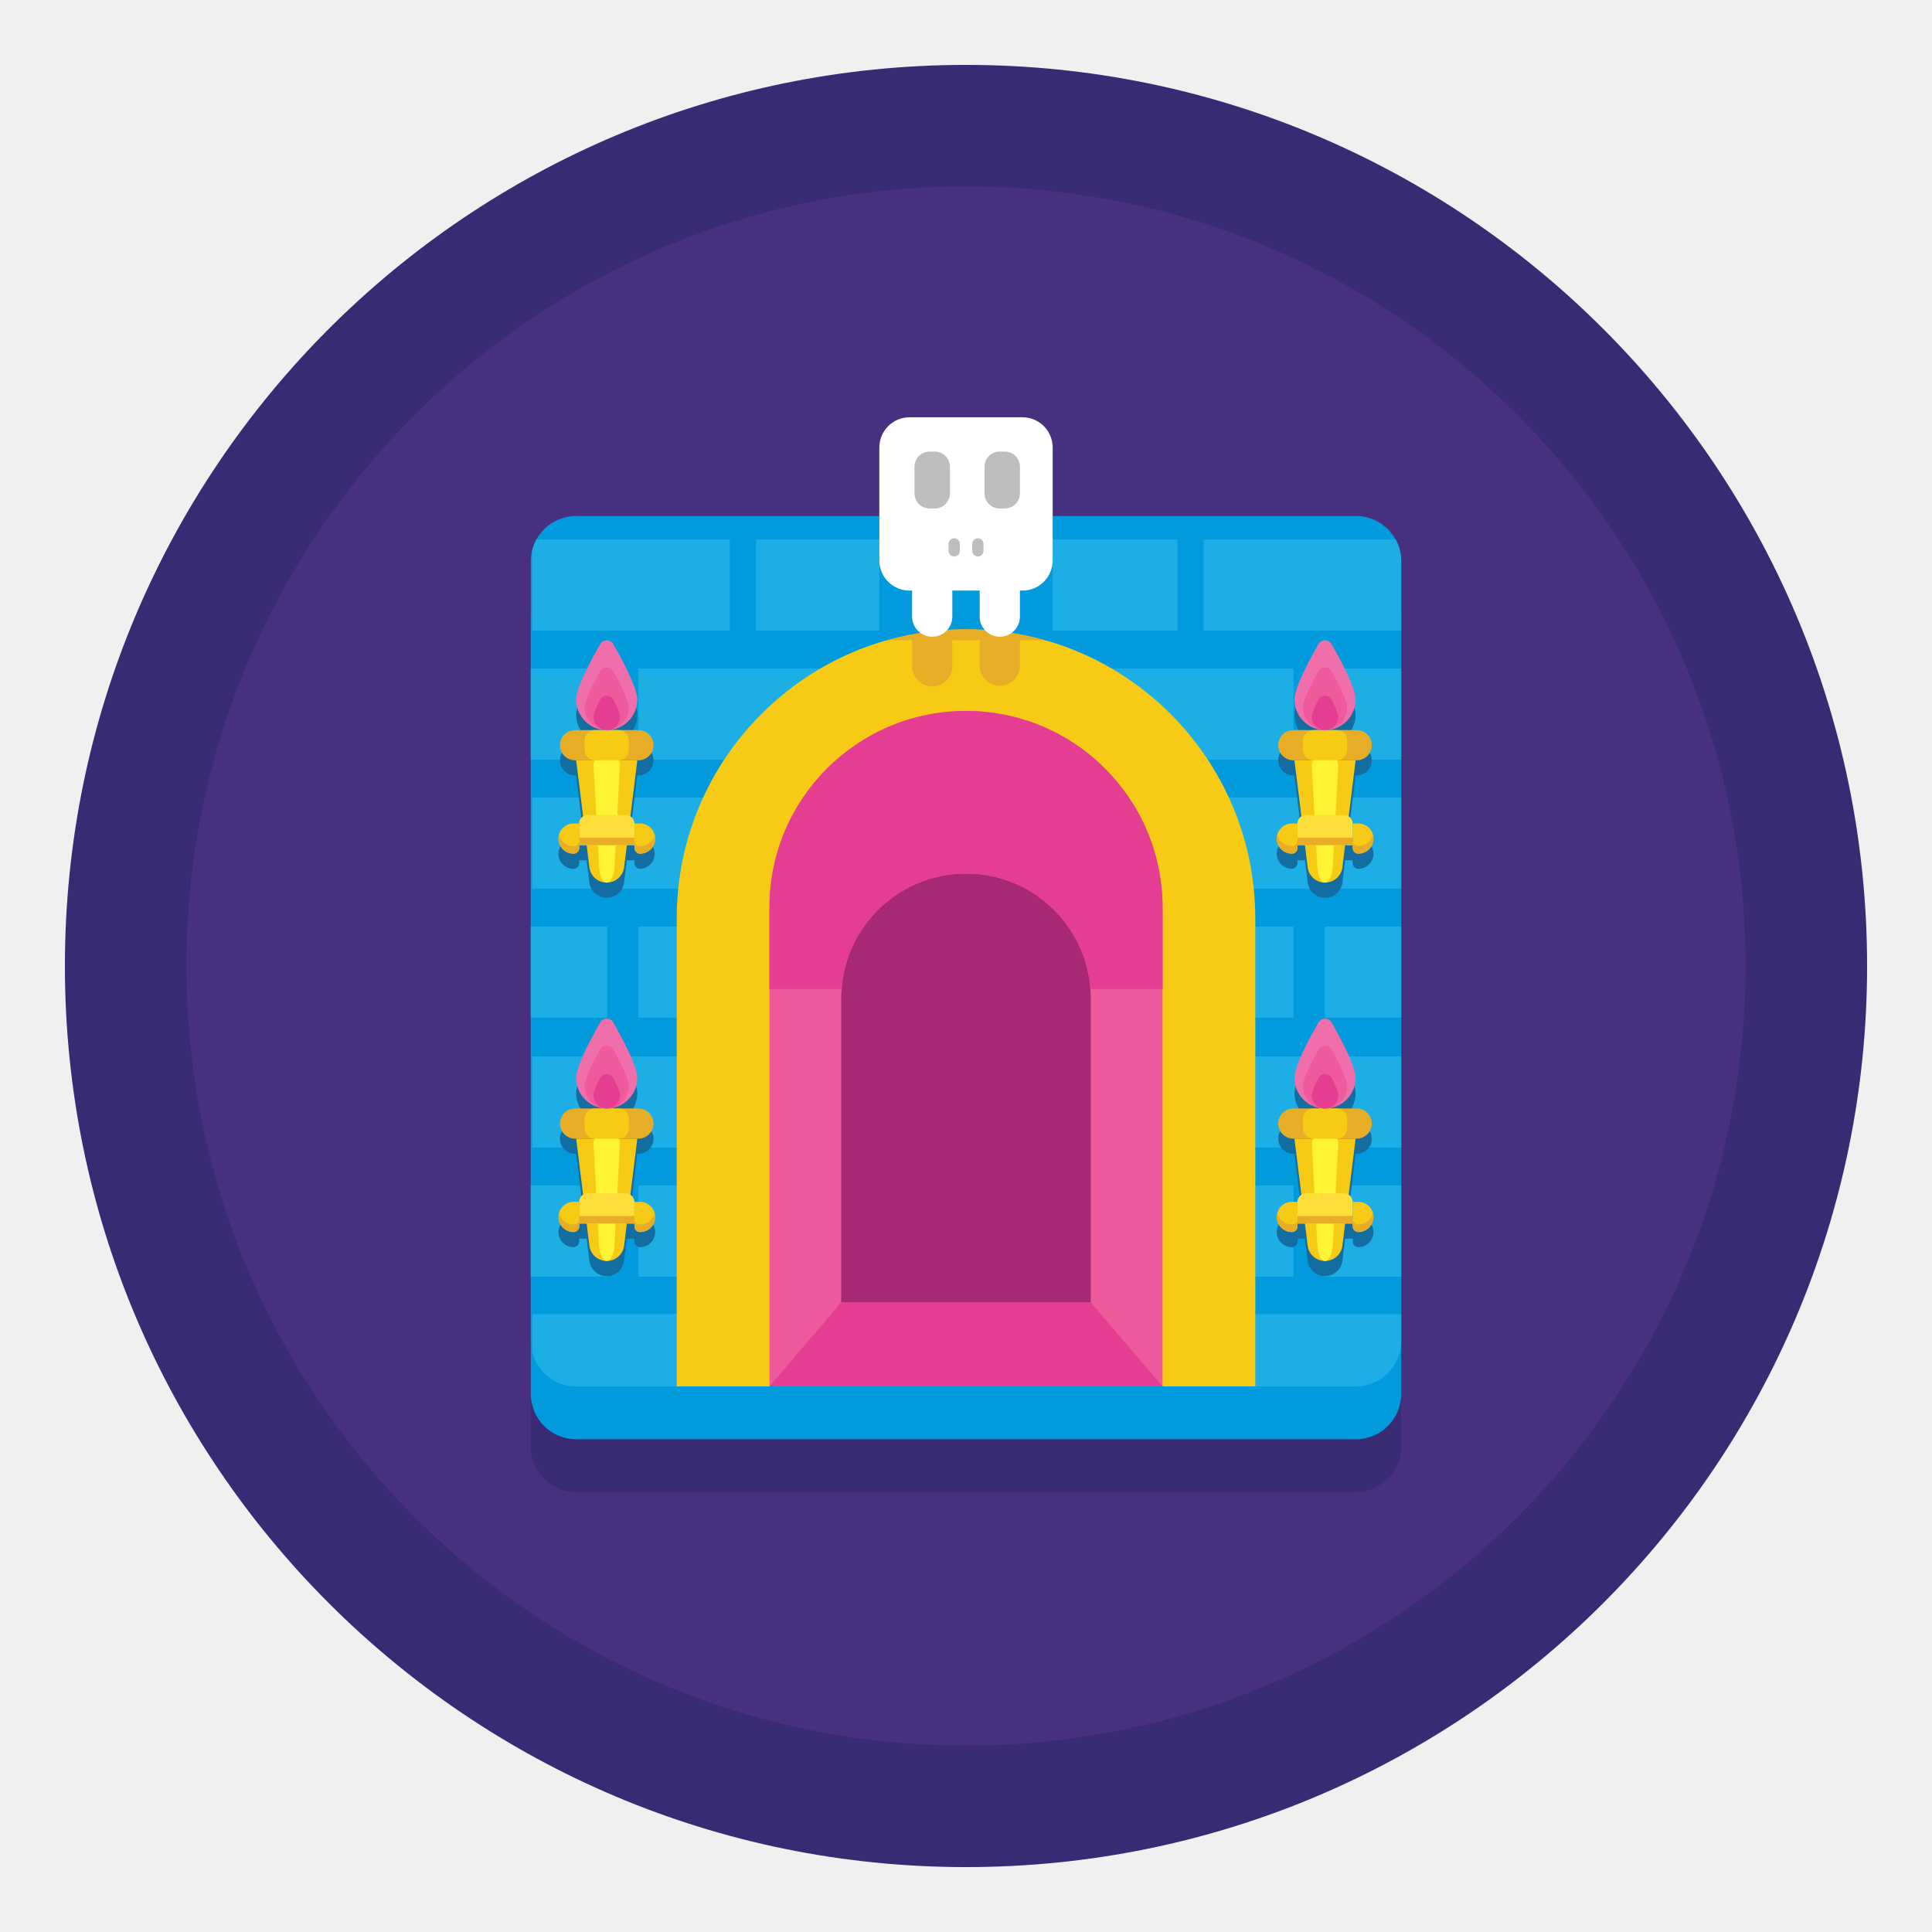
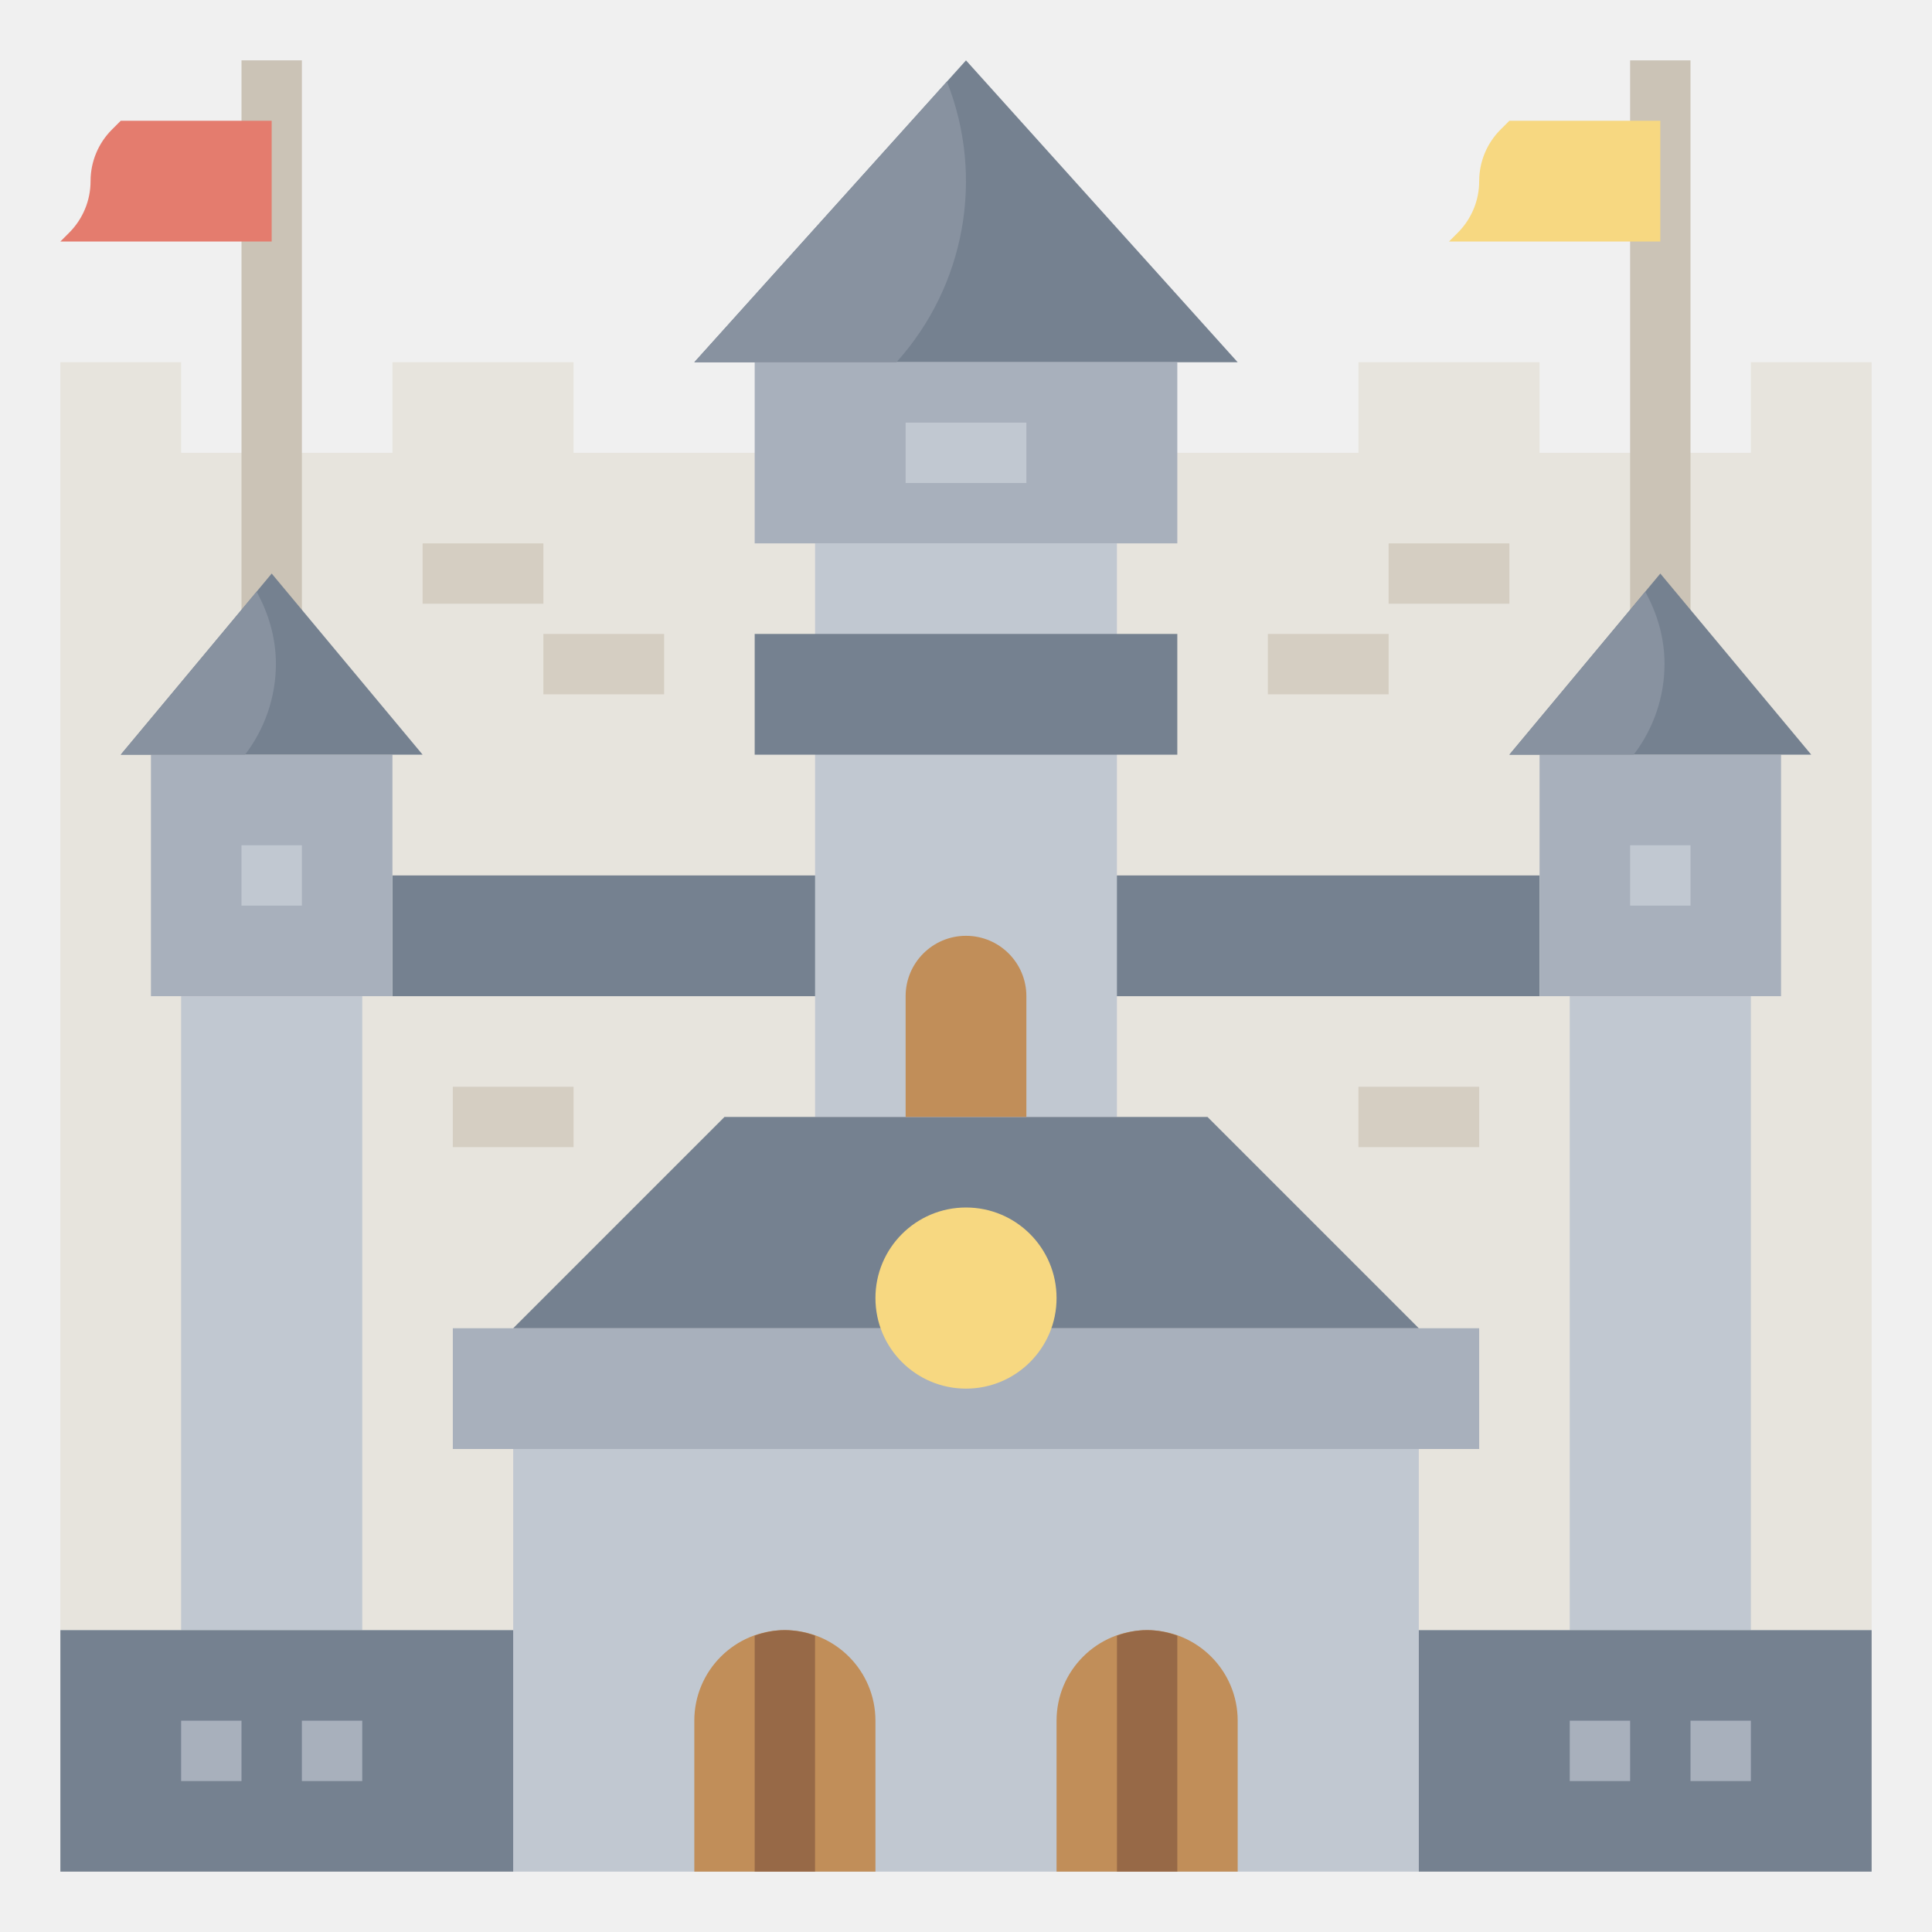
- <svg xmlns="http://www.w3.org/2000/svg" version="1.1" id="Layer_1" x="0" y="0" viewBox="0 0 256 256" xml:space="preserve" width="512" height="512">
-   <style>.st0{fill:#382b73}.st2{fill:#009add}.st3{fill:#1caee4}.st4{fill:#f7cb15}.st5{fill:#ef5a9d}.st7{fill:#e43d91}.st9{fill:#e7ad27}.st10{fill:#fff}.st11{fill:#bcbec0}.st12{fill:#136da0}.st13{fill:#fff335}.st14{fill:#f06ea9}.st15{fill:#fede3a}</style>
-   <switch>
-     <g>
-       <circle class="st0" cx="128" cy="128" r="119.4" />
-       <circle cx="128" cy="128" r="103.299" fill="#473080" />
-       <path class="st0" d="M185.667 90.57v-9.196-.004c0-.238-.018-.472-.045-.703-.008-.069-.021-.137-.031-.206a6.133 6.133 0 00-.096-.493c-.017-.069-.034-.138-.053-.206a5.92 5.92 0 00-.169-.513c-.017-.044-.031-.089-.049-.132a5.999 5.999 0 00-5.557-3.742h-40.184V62.292h-22.965v13.083H76.333a5.998 5.998 0 00-5.575 3.79l-.011.03a5.827 5.827 0 00-.227.715c-.118.47-.188.958-.188 1.465V191.708a6 6 0 006 6h103.334a6 6 0 006-6v-6.999V90.57h.001z" />
-       <g>
-         <path class="st2" d="M179.667 190.708H76.333a6 6 0 01-6-6V81.374a6 6 0 016-6h103.334a6 6 0 016 6v103.334a6 6 0 01-6 6z" />
-         <path class="st2" d="M179.667 183.708H76.333a6 6 0 01-6-6V74.374a6 6 0 016-6h103.334a6 6 0 016 6v103.334a6 6 0 01-6 6z" />
-         <path class="st3" d="M114.91 122.769h26.18v12.087h-26.18zM129.832 139.978h26.18v12.087h-26.18zM100.176 105.669h26.18v12.087h-26.18zM100.176 139.978h26.18v12.087h-26.18zM84.596 88.582h26.18v12.087h-26.18zM100.176 71.483h26.18V83.57h-26.18zM129.832 105.669h26.18v12.087h-26.18zM129.832 71.483h26.18V83.57h-26.18zM159.487 105.669h26.18v12.087h-26.18zM159.487 83.57h26.18v-9.196c0-1.049-.27-2.033-.743-2.891h-25.437V83.57zM96.7 71.483H71.076a5.924 5.924 0 00-.555 1.426v10.66H96.7V71.483zM114.91 157.077h26.18v12.087h-26.18zM70.521 105.669h26.18v12.087h-26.18zM114.91 88.582h26.18v12.087h-26.18zM159.487 139.978h26.18v12.087h-26.18zM70.333 122.769h10.128v12.087H70.333zM70.333 88.582h10.128v12.087H70.333zM145.225 88.582h26.18v12.087h-26.18zM145.225 122.769h26.18v12.087h-26.18zM70.333 157.077h10.128v12.087H70.333zM175.54 88.582h10.127v12.087H175.54zM84.596 122.769h26.18v12.087h-26.18zM175.54 157.077h10.127v12.087H175.54zM175.54 122.769h10.127v12.087H175.54zM84.596 157.077h26.18v12.087h-26.18zM70.521 179.173a5.996 5.996 0 005.812 4.535H96.7v-9.593H70.52v5.058zM159.487 183.708h20.18a6 6 0 006-6v-3.593h-26.18v9.593zM70.521 139.978h26.18v12.087h-26.18zM145.225 157.077h26.18v12.087h-26.18zM129.832 174.115h26.18v9.593h-26.18zM100.176 174.115h26.18v9.593h-26.18z" />
-         <path class="st4" d="M128 83.375c-21.171 0-38.333 17.162-38.333 38.333v62h76.667v-62c0-21.171-17.163-38.333-38.334-38.333z" />
-         <path class="st5" d="M128 94.208c-14.384 0-26.044 11.66-26.044 26.044v63.457h52.088v-63.457c0-14.384-11.66-26.044-26.044-26.044z" />
-         <path d="M128 115.75c-9.134 0-16.538 7.404-16.538 16.538v40.296h33.076v-40.296c0-9.134-7.404-16.538-16.538-16.538z" fill="#a72973" />
-         <path class="st7" d="M111.462 172.583l-9.505 11.125h52.087l-9.506-11.125z" />
-         <path fill="#d1d3d4" d="M118.366 58.977v19.268h3.639v5.13h4.474v-5.13h3.042v5.13h4.474v-5.13h3.64V58.977z" />
-         <g>
-           <path class="st2" d="M128 83.375c3.631 0 7.14.516 10.469 1.459h1.014V58.866h-22.965v25.968h1.014A38.342 38.342 0 01128 83.375z" />
-           <path class="st9" d="M123.521 90.947a2.666 2.666 0 002.666-2.666v-3.447h3.626v3.447a2.667 2.667 0 005.332 0v-.335h.001v-3.112h3.324a38.342 38.342 0 00-10.468-1.459c-3.631 0-7.139.516-10.468 1.459h3.323v3.447a2.662 2.662 0 002.664 2.666z" />
-           <path class="st10" d="M135.483 78.257h-14.965a4 4 0 01-4-4V59.292a4 4 0 014-4h14.965a4 4 0 014 4v14.965a4 4 0 01-4 4zM123.521 84.37a2.667 2.667 0 01-2.666-2.666v-3.447h5.332v3.447a2.667 2.667 0 01-2.666 2.666zM132.479 84.37a2.667 2.667 0 01-2.666-2.666v-3.447h5.332v3.447a2.667 2.667 0 01-2.666 2.666z" />
-           <path class="st11" d="M123.868 67.378h-.693a2 2 0 01-2-2v-3.536a2 2 0 012-2h.693a2 2 0 012 2v3.536a2 2 0 01-2 2zM133.145 67.378h-.694a2 2 0 01-2-2v-3.536a2 2 0 012-2h.694a2 2 0 012 2v3.536a2 2 0 01-2 2zM126.432 73.733a.75.75 0 01-.75-.75v-.909a.75.75 0 011.5 0v.909a.75.75 0 01-.75.75zM129.569 73.733a.75.75 0 01-.75-.75v-.909a.75.75 0 011.5 0v.909a.75.75 0 01-.75.75z" />
-         </g>
-         <path class="st7" d="M111.525 131.042c.639-8.55 7.762-15.292 16.475-15.292V94.208c-14.384 0-26.044 11.66-26.044 26.044v10.79h9.569zM144.476 131.042c-.639-8.55-7.762-15.292-16.475-15.292V94.208c14.383 0 26.044 11.66 26.044 26.044v10.79h-9.569z" />
-         <g>
-           <path class="st12" d="M179.625 144.826c0-1.571-1.997-5.278-3.186-7.348a.999.999 0 00-1.73 0c-1.19 2.07-3.186 5.777-3.186 7.348 0 2.035 1.505 3.704 3.461 3.992a2.947 2.947 0 001.182 0c1.953-.288 3.459-1.957 3.459-3.992z" />
-           <path class="st12" d="M179.99 161.253h-.749v.021c0-.403-.22-.74-.535-.944l.919-7.452h.146a2 2 0 100-4H171.375a2 2 0 000 4h.146l.919 7.452c-.309.201-.523.53-.53.924h-.733c-.931 0-1.706.639-1.929 1.5a1.966 1.966 0 00-.071.5 2 2 0 002 2 .739.739 0 00.484-.188c.014-.012.033-.018.046-.031.013-.013.019-.032.031-.046a.739.739 0 00.188-.484v-.375h.983l.36 2.922a2.32 2.32 0 004.606 0l.36-2.922h1.003v.375a.749.749 0 00.75.75 2.003 2.003 0 001.999-2 1.996 1.996 0 00-1.997-2.002zM179.625 94.691c0-1.571-1.997-5.278-3.186-7.348a.999.999 0 00-1.73 0c-1.19 2.07-3.186 5.777-3.186 7.348 0 2.035 1.505 3.704 3.461 3.992a2.947 2.947 0 001.182 0c1.953-.288 3.459-1.957 3.459-3.992z" />
-           <path class="st12" d="M171.178 115.118a.739.739 0 00.484-.188c.014-.012.033-.018.046-.031.013-.013.019-.032.031-.046a.738.738 0 00.188-.483v-.375h.983l.36 2.922a2.32 2.32 0 004.606 0l.36-2.922h1.003v.376a.75.75 0 00.75.75 2.003 2.003 0 001.999-2 2 2 0 00-2-2h-.749v.021c0-.403-.22-.74-.535-.944l.919-7.452h.146a2 2 0 100-4H171.373a2 2 0 000 4h.146l.919 7.452c-.309.2-.523.53-.53.924h-.733c-.931 0-1.706.639-1.929 1.5a1.966 1.966 0 00-.071.5 2.004 2.004 0 002.003 1.996zM84.448 144.826c0-1.571-1.997-5.278-3.187-7.348a.999.999 0 00-1.73 0c-1.19 2.07-3.187 5.777-3.187 7.348 0 2.035 1.506 3.704 3.461 3.992a2.947 2.947 0 001.182 0c1.956-.288 3.461-1.957 3.461-3.992z" />
-           <path class="st12" d="M84.813 161.253h-.75v.021c0-.403-.22-.74-.535-.944l.919-7.452h.146a2 2 0 000-4H76.197a2 2 0 000 4h.146l.919 7.452c-.309.201-.523.53-.53.924h-.733c-.931 0-1.706.639-1.929 1.5a2.012 2.012 0 00-.071.5 2 2 0 002 2 .74.74 0 00.484-.188c.014-.012.033-.018.046-.031.013-.013.019-.032.031-.046a.739.739 0 00.188-.484v-.375h.983l.361 2.922a2.32 2.32 0 004.606 0l.361-2.922h1.003v.375a.75.75 0 00.75.75 2.003 2.003 0 002-2 1.998 1.998 0 00-1.999-2.002zM84.448 94.691c0-1.571-1.997-5.278-3.187-7.348a.999.999 0 00-1.73 0c-1.19 2.07-3.187 5.777-3.187 7.348 0 2.035 1.506 3.704 3.461 3.992a2.947 2.947 0 001.182 0c1.956-.288 3.461-1.957 3.461-3.992z" />
-           <path class="st12" d="M84.813 111.118h-.75v.021c0-.403-.22-.74-.535-.944l.919-7.452h.146a2 2 0 000-4H76.197a2 2 0 000 4h.146l.919 7.452c-.309.2-.523.53-.53.924h-.733c-.931 0-1.706.639-1.929 1.5a2.012 2.012 0 00-.071.5 2 2 0 002 2 .74.74 0 00.484-.188c.014-.012.033-.018.046-.031.013-.013.019-.032.031-.046a.738.738 0 00.188-.483v-.375h.983l.361 2.922a2.32 2.32 0 004.606 0l.361-2.922h1.003v.376a.751.751 0 00.75.75 2.003 2.003 0 00.001-4.004z" />
-         </g>
-         <g>
-           <path class="st9" d="M179.771 150.878h-8.396a2 2 0 110-4h8.396a2 2 0 010 4z" />
-           <path class="st4" d="M177.129 150.878h-3.11c-.76 0-1.375-.616-1.375-1.375v-1.25c0-.76.616-1.375 1.375-1.375h3.11c.76 0 1.375.616 1.375 1.375v1.25c0 .759-.616 1.375-1.375 1.375zM175.574 167.086a2.32 2.32 0 01-2.303-2.036l-1.749-14.172h8.103l-1.749 14.172a2.32 2.32 0 01-2.302 2.036z" />
-           <path class="st13" d="M175.574 167.086c-.518 0-.954-.873-1.018-2.036l-.734-13.461c-.021-.378.11-.711.278-.711h2.948c.168 0 .299.333.278.711l-.734 13.461c-.064 1.162-.501 2.036-1.018 2.036z" />
-           <path class="st14" d="M179.625 142.826a4.052 4.052 0 11-8.104 0c0-1.571 1.997-5.278 3.187-7.348a.998.998 0 011.73 0c1.19 2.07 3.187 5.777 3.187 7.348z" />
-           <path class="st5" d="M178.504 143.947a2.93 2.93 0 01-5.86 0c0-1.035 1.198-3.351 2.062-4.888a.996.996 0 011.737 0c.863 1.537 2.061 3.853 2.061 4.888z" />
-           <path class="st7" d="M177.328 145.123a1.754 1.754 0 11-3.508 0c0-.48.431-1.421.865-2.248.378-.72 1.4-.72 1.778 0 .434.828.865 1.768.865 2.248z" />
-           <path class="st15" d="M179.24 162.128h-7.333v-2.854c0-.633.513-1.146 1.146-1.146h5.042c.633 0 1.146.513 1.146 1.146v2.854z" />
-           <path class="st9" d="M171.907 161.128h7.333v1h-7.333z" />
-           <path class="st4" d="M171.178 163.253a2 2 0 010-4h.75v3.25a.75.75 0 01-.75.75z" />
-           <path class="st9" d="M171.178 162.253a1.995 1.995 0 01-1.929-1.5 1.966 1.966 0 00-.071.5 2 2 0 002 2 .75.75 0 00.749-.75v-1a.75.75 0 01-.749.75z" />
-           <path class="st4" d="M179.99 163.253a.75.75 0 01-.75-.75v-3.25h.75a2 2 0 010 4z" />
-           <path class="st9" d="M179.99 162.253a.75.75 0 01-.749-.75v1c0 .414.335.75.749.75a2 2 0 002-2c0-.174-.029-.339-.071-.5a1.995 1.995 0 01-1.929 1.5z" />
-         </g>
-         <g>
-           <path class="st9" d="M179.771 100.743h-8.396a2 2 0 110-4h8.396a2 2 0 010 4z" />
-           <path class="st4" d="M177.129 100.743h-3.11c-.76 0-1.375-.616-1.375-1.375v-1.25c0-.759.616-1.375 1.375-1.375h3.11c.76 0 1.375.616 1.375 1.375v1.25c0 .759-.616 1.375-1.375 1.375zM175.574 116.951a2.32 2.32 0 01-2.303-2.036l-1.749-14.172h8.103l-1.749 14.172a2.32 2.32 0 01-2.302 2.036z" />
-           <path class="st13" d="M175.574 116.951c-.518 0-.954-.873-1.018-2.036l-.734-13.461c-.021-.378.11-.711.278-.711h2.948c.168 0 .299.333.278.711l-.734 13.461c-.064 1.162-.501 2.036-1.018 2.036z" />
-           <path class="st14" d="M179.625 92.691a4.052 4.052 0 11-8.104 0c0-1.571 1.997-5.278 3.187-7.348a.999.999 0 011.73 0c1.19 2.07 3.187 5.777 3.187 7.348z" />
-           <path class="st5" d="M178.504 93.812a2.931 2.931 0 01-5.86 0c0-1.035 1.198-3.351 2.062-4.888a.996.996 0 011.737 0c.863 1.537 2.061 3.853 2.061 4.888z" />
-           <path class="st7" d="M177.328 94.988a1.754 1.754 0 11-3.508 0c0-.48.431-1.421.865-2.248.378-.72 1.4-.72 1.778 0 .434.828.865 1.768.865 2.248z" />
-           <path class="st15" d="M179.24 111.993h-7.333v-2.854c0-.633.513-1.146 1.146-1.146h5.042c.633 0 1.146.513 1.146 1.146v2.854z" />
-           <path class="st9" d="M171.907 110.993h7.333v1h-7.333z" />
-           <path class="st4" d="M171.178 113.118a2 2 0 010-4h.75v3.25a.75.75 0 01-.75.75z" />
-           <path class="st9" d="M171.178 112.118a1.995 1.995 0 01-1.929-1.5 1.966 1.966 0 00-.071.5 2 2 0 002 2 .75.75 0 00.749-.75v-1a.75.75 0 01-.749.75z" />
-           <path class="st4" d="M179.99 113.118a.75.75 0 01-.75-.75v-3.25h.75a2 2 0 010 4z" />
-           <path class="st9" d="M179.99 112.118a.75.75 0 01-.749-.75v1c0 .414.335.75.749.75a2 2 0 002-2c0-.174-.029-.339-.071-.5a1.995 1.995 0 01-1.929 1.5z" />
-         </g>
-         <g>
-           <path class="st9" d="M84.594 150.878h-8.396a2 2 0 010-4h8.396a2 2 0 010 4z" />
-           <path class="st4" d="M81.952 150.878h-3.11a1.376 1.376 0 01-1.375-1.375v-1.25c0-.76.616-1.375 1.375-1.375h3.11c.76 0 1.375.616 1.375 1.375v1.25c0 .759-.616 1.375-1.375 1.375zM80.397 167.086a2.32 2.32 0 01-2.303-2.036l-1.749-14.172h8.103L82.7 165.05a2.322 2.322 0 01-2.303 2.036z" />
-           <path class="st13" d="M80.397 167.086c-.518 0-.954-.873-1.018-2.036l-.734-13.461c-.021-.378.11-.711.278-.711h2.948c.168 0 .299.333.278.711l-.734 13.461c-.064 1.162-.501 2.036-1.018 2.036z" />
-           <path class="st14" d="M84.448 142.826a4.052 4.052 0 11-8.104 0c0-1.571 1.997-5.278 3.187-7.348a.998.998 0 011.73 0c1.19 2.07 3.187 5.777 3.187 7.348z" />
-           <path class="st5" d="M83.327 143.947a2.93 2.93 0 01-5.86 0c0-1.035 1.198-3.351 2.062-4.888a.996.996 0 011.737 0c.863 1.537 2.061 3.853 2.061 4.888z" />
-           <path class="st7" d="M82.151 145.123a1.754 1.754 0 11-3.508 0c0-.48.43-1.421.865-2.248.378-.72 1.4-.72 1.778 0 .434.828.865 1.768.865 2.248z" />
-           <path class="st15" d="M84.063 162.128H76.73v-2.854c0-.633.513-1.146 1.146-1.146h5.042c.633 0 1.146.513 1.146 1.146v2.854z" />
-           <path class="st9" d="M76.73 161.128h7.333v1H76.73z" />
-           <path class="st4" d="M76.001 163.253a2 2 0 010-4h.75v3.25a.75.75 0 01-.75.75z" />
-           <path class="st9" d="M76.001 162.253a1.995 1.995 0 01-1.929-1.5 1.966 1.966 0 00-.071.5 2 2 0 002 2 .75.75 0 00.749-.75v-1a.75.75 0 01-.749.75z" />
-           <path class="st4" d="M84.813 163.253a.75.75 0 01-.75-.75v-3.25h.75a2 2 0 010 4z" />
-           <path class="st9" d="M84.813 162.253a.75.75 0 01-.749-.75v1c0 .414.336.75.749.75a2 2 0 002-2c0-.174-.029-.339-.071-.5a1.995 1.995 0 01-1.929 1.5z" />
-         </g>
-         <g>
-           <path class="st9" d="M84.594 100.743h-8.396a2 2 0 010-4h8.396a2 2 0 010 4z" />
-           <path class="st4" d="M81.952 100.743h-3.11a1.376 1.376 0 01-1.375-1.375v-1.25c0-.759.616-1.375 1.375-1.375h3.11c.76 0 1.375.616 1.375 1.375v1.25c0 .759-.616 1.375-1.375 1.375zM80.397 116.951a2.32 2.32 0 01-2.303-2.036l-1.749-14.172h8.103L82.7 114.915a2.322 2.322 0 01-2.303 2.036z" />
-           <path class="st13" d="M80.397 116.951c-.518 0-.954-.873-1.018-2.036l-.734-13.461c-.021-.378.11-.711.278-.711h2.948c.168 0 .299.333.278.711l-.734 13.461c-.064 1.162-.501 2.036-1.018 2.036z" />
-           <path class="st14" d="M84.448 92.691a4.052 4.052 0 11-8.104 0c0-1.571 1.997-5.278 3.187-7.348a.999.999 0 011.73 0c1.19 2.07 3.187 5.777 3.187 7.348z" />
-           <path class="st5" d="M83.327 93.812a2.931 2.931 0 01-5.86 0c0-1.035 1.198-3.351 2.062-4.888a.996.996 0 011.737 0c.863 1.537 2.061 3.853 2.061 4.888z" />
-           <path class="st7" d="M82.151 94.988a1.754 1.754 0 11-3.508 0c0-.48.43-1.421.865-2.248.378-.72 1.4-.72 1.778 0 .434.828.865 1.768.865 2.248z" />
-           <path class="st15" d="M84.063 111.993H76.73v-2.854c0-.633.513-1.146 1.146-1.146h5.042c.633 0 1.146.513 1.146 1.146v2.854z" />
-           <path class="st9" d="M76.73 110.993h7.333v1H76.73z" />
-           <path class="st4" d="M76.001 113.118a2 2 0 010-4h.75v3.25a.75.75 0 01-.75.75z" />
-           <path class="st9" d="M76.001 112.118a1.995 1.995 0 01-1.929-1.5 1.966 1.966 0 00-.071.5 2 2 0 002 2 .75.75 0 00.749-.75v-1a.75.75 0 01-.749.75z" />
-           <path class="st4" d="M84.813 113.118a.75.75 0 01-.75-.75v-3.25h.75a2 2 0 010 4z" />
-           <path class="st9" d="M84.813 112.118a.75.75 0 01-.749-.75v1c0 .414.336.75.749.75a2 2 0 002-2c0-.174-.029-.339-.071-.5a1.995 1.995 0 01-1.929 1.5z" />
-         </g>
-       </g>
-     </g>
-   </switch>
+ <svg xmlns="http://www.w3.org/2000/svg" height="512" viewBox="0 0 64 64" width="512">
+   <path d="M19 15h26v-3h6v3h7v-3h4v42H2V12h4v3h7v-3h6z" fill="#e7e4dd" />
+   <path d="M13 29h38v4H13z" fill="#758190" />
+   <path d="M27 18h10v19H27zM47 48v14H17V48" fill="#c1c8d1" />
+   <path d="M34.826 44H49v4H15v-4h14.174" fill="#a8b0bc" />
+   <path d="M17 44l7-7h16l7 7" fill="#758190" />
+   <path d="M23 62v-5a3 3 0 116 0v5M35 62v-5a3 3 0 116 0v5" fill="#c18e59" />
+   <path d="M6 54V33h6v21M58 54V33h-6v21" fill="#c1c8d1" />
+   <path d="M13 25v8H5v-8M59 25v8h-8v-8" fill="#a8b0bc" />
+   <path d="M32 2l-9 10h18z" fill="#758190" />
+   <path d="M25 12v6h14v-6" fill="#a8b0bc" />
+   <path d="M25 21h14v4H25z" fill="#758190" />
+   <path d="M34 37h-4v-4a2 2 0 114 0z" fill="#c18e59" />
+   <path d="M17 54H2v8h15M47 54h15v8H47" fill="#758190" />
+   <path d="M8 28h2v2H8zM54 28h2v2h-2z" fill="#c1c8d1" />
+   <circle cx="32" cy="43" fill="#f7d881" r="3" />
+   <path d="M54 2h2v19h-2z" fill="#cbc3b6" />
+   <path d="M55 8h-7l.293-.293A2.414 2.414 0 0049 6c0-.64.254-1.254.707-1.707L50 4h5z" fill="#f7d881" />
+   <path d="M8 1.999h2v19H8z" fill="#cbc3b6" />
+   <path d="M14 18h4v2h-4zM18 21h4v2h-4zM46 18h4v2h-4zM42 21h4v2h-4zM45 36h4v2h-4zM15 36h4v2h-4z" fill="#d5cec2" />
+   <path d="M30 14h4v2h-4z" fill="#c1c8d1" />
+   <path d="M6 57h2v2H6zM10 57h2v2h-2zM52 57h2v2h-2zM56 57h2v2h-2z" fill="#a8b0bc" />
+   <path d="M26.999 54.183A2.985 2.985 0 0026 54c-.353 0-.686.072-1 .184v7.815h2v-7.816zM39 54.184c-.314-.112-.647-.184-1-.184s-.686.072-1 .184v7.815h2z" fill="#976947" />
+   <path d="M9 19l-5 6h10zM55 19l-5 6h10z" fill="#758190" />
+   <path d="M9 8H2l.293-.293A2.414 2.414 0 003 6c0-.64.254-1.254.707-1.707L4 4h5z" fill="#e47c6e" />
+   <g fill="#8892a0">
+     <path d="M29.695 12a8.955 8.955 0 001.673-9.298L23 12zM4 25h4.117a4.956 4.956 0 001.023-3c0-.875-.245-1.685-.639-2.4zM50 25h4.117a4.956 4.956 0 001.023-3c0-.875-.245-1.685-.639-2.4z" />
+   </g>
</svg>
